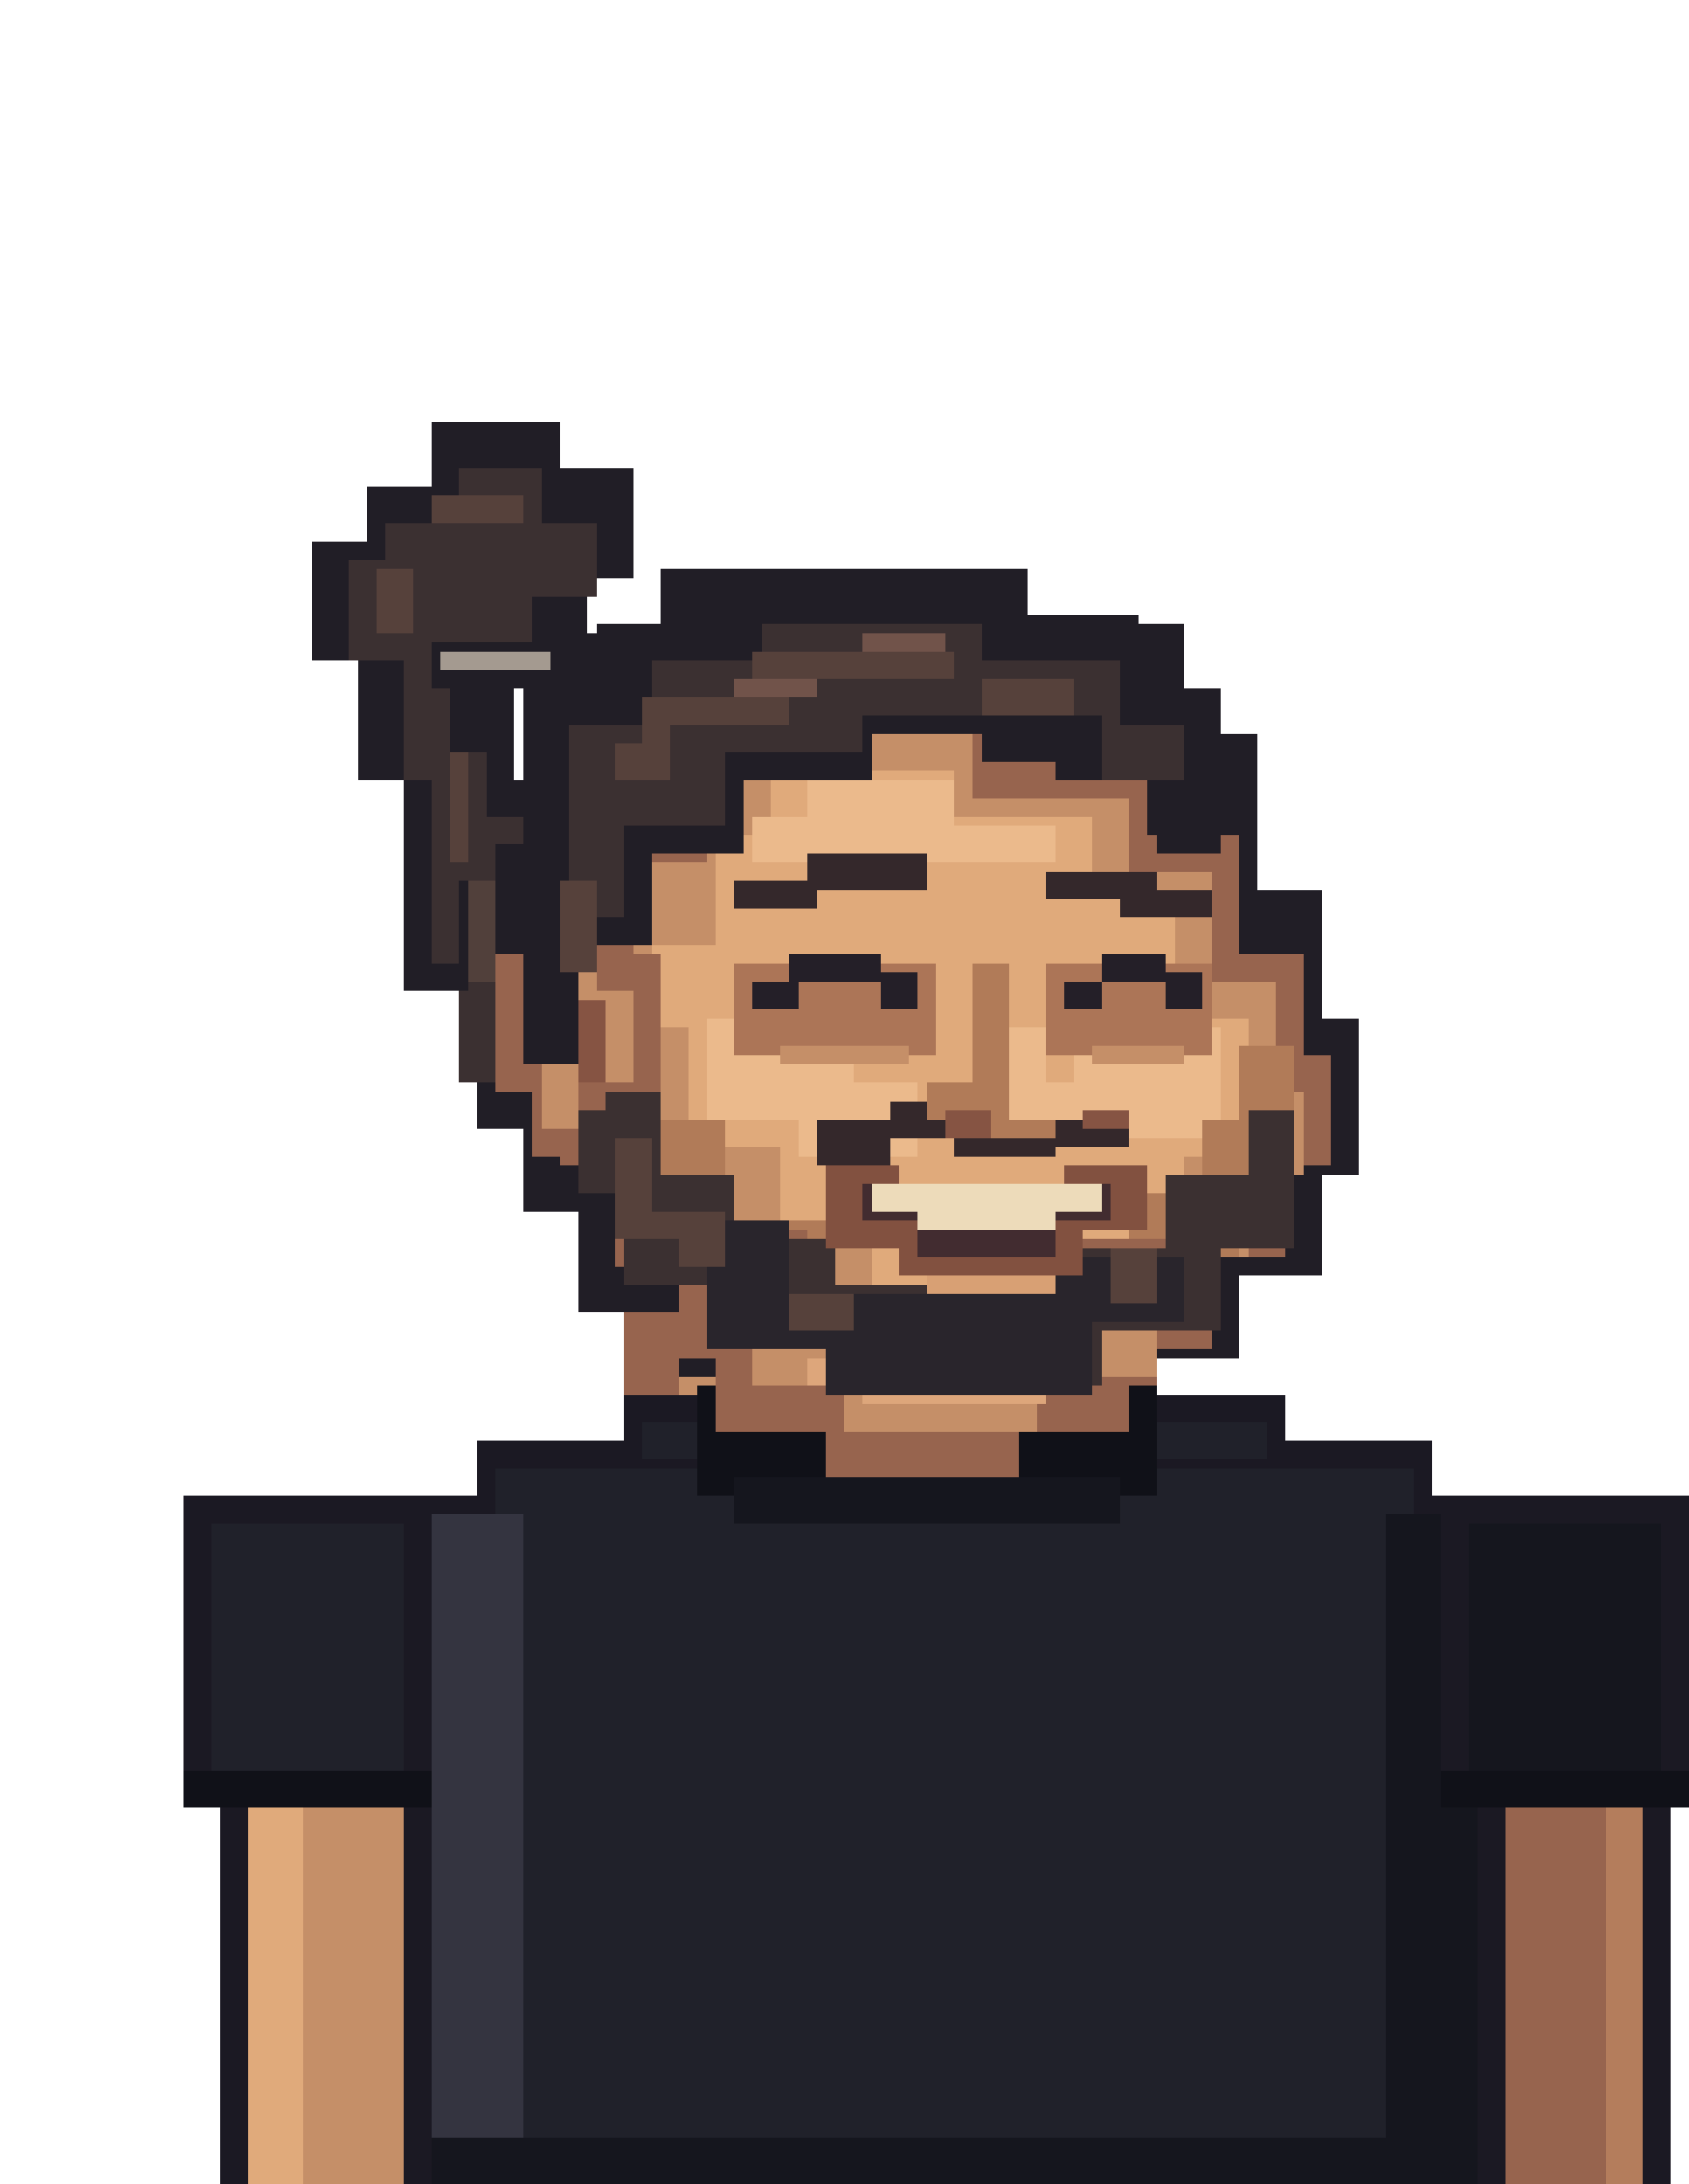
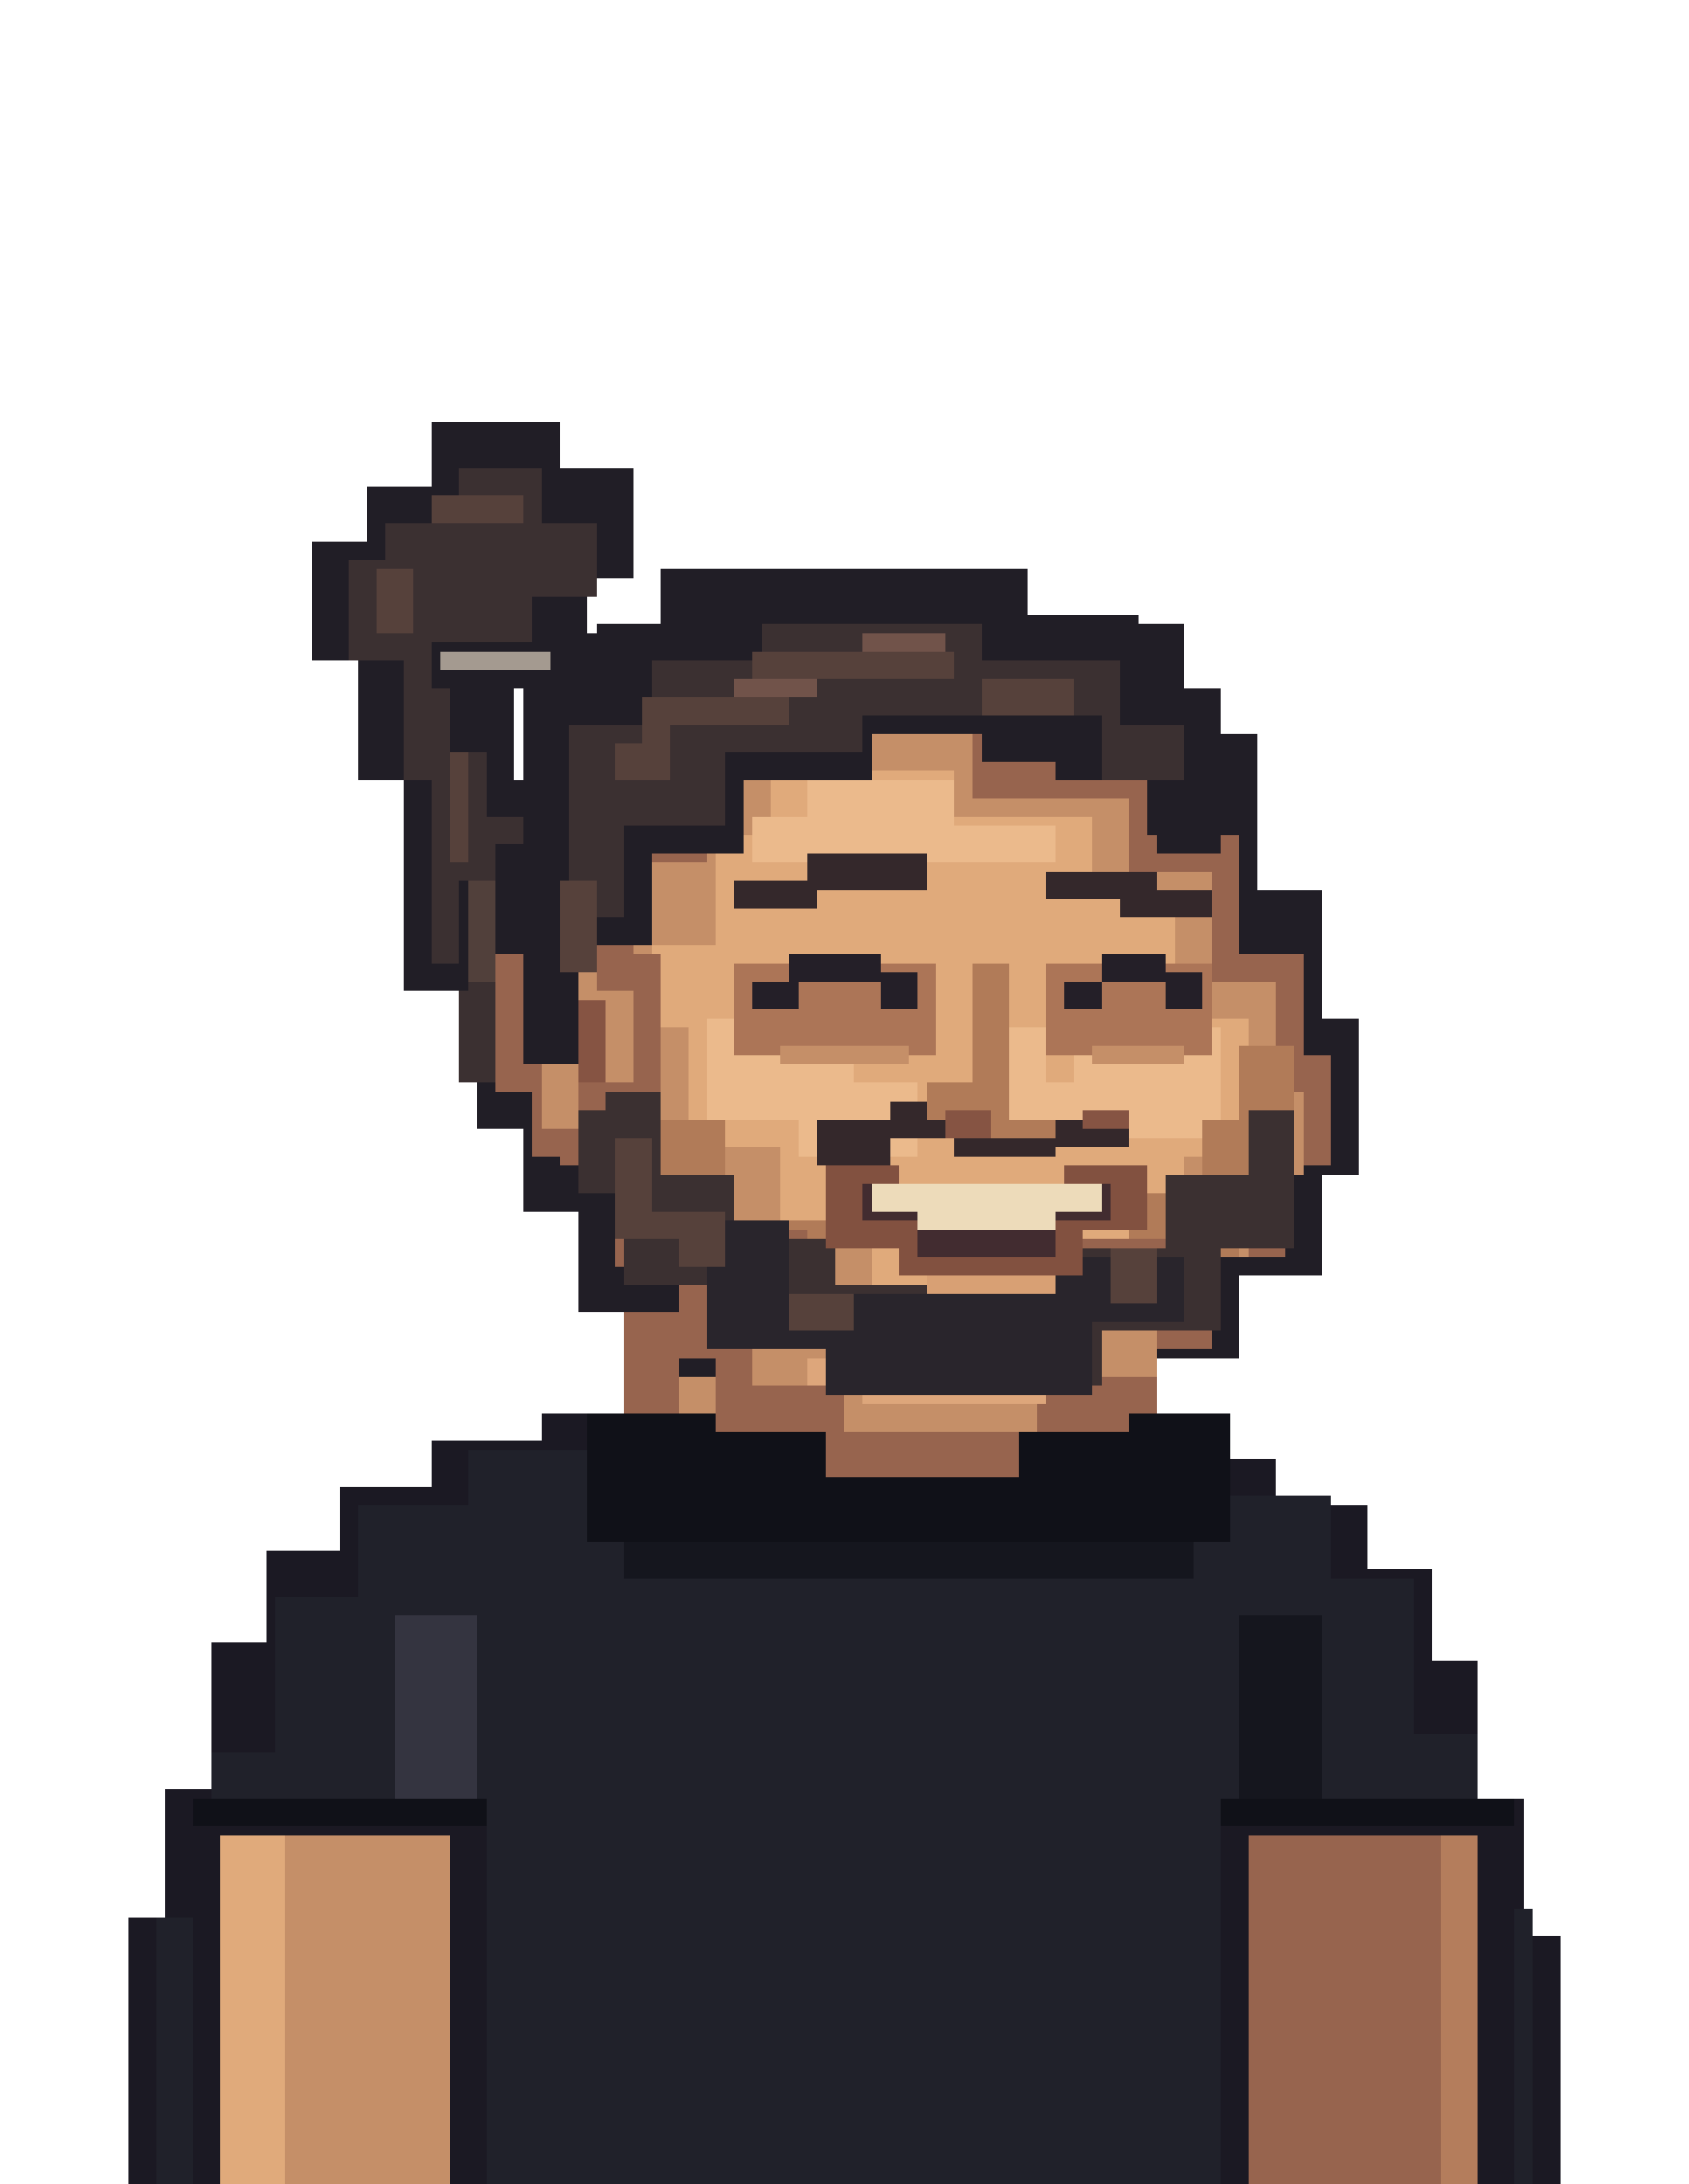
<svg xmlns="http://www.w3.org/2000/svg" width="552" height="714" viewBox="-12 -38 184 238" shape-rendering="crispEdges" data-expression="happy">
  <g id="neck" transform="translate(0 -20)">
    <path fill="#97644e" d="M56 118h58v24h7v16H49v-16h7z" />
    <path fill="#c58f68" d="M62 126h45v17h7v8H56v-8h6z" />
    <path fill="#dda67b" d="M66 134h35v10h7v3H66z" />
  </g>
-   <g id="casual-body">
-     <path fill="#1b1923" d="M12 150h24v54H12zM146 150h24v54h-24z" />
-     <path fill="#c58f68" d="M15 154h18v50H15z" />
-     <path fill="#e0aa7b" d="M15 154h6v50h-6z" />
-     <path fill="#97644e" d="M149 154h18v50h-18z" />
-     <path fill="#b47d5c" d="M163 154h4v50h-4z" />
-     <path fill="#1b1923" d="M56 114h72v5h-72zM40 119h104v6H40zM32 125h120v79H32z" />
-     <path fill="#20212a" d="M58 117h68v4H58zM42 122h100v5H42zM35 127h114v74H35z" />
-     <path fill="#343440" d="M35 127h10v74H35z" />
-     <path fill="#15161e" d="M139 127h10v74h-10z" />
-     <path fill="#15161e" d="M35 195h114v6H35z" />
-     <path fill="#1b1923" d="M8 125h27v33H8zM145 125h27v33h-27z" />
-     <path fill="#20212a" d="M11 128h21v27H11z" />
-     <path fill="#15161e" d="M148 128h21v27h-21z" />
-     <path fill="#101118" d="M8 155h27v4H8zM145 155h27v4h-27z" />
-     <path fill="#101118" d="M64 113h50v12H64z" />
-     <path fill="#15161e" d="M68 123h42v5H68z" />
+   <g id="casual-body" transform="translate(0 4)">
+     <path fill="#1b1923" d="M47 112h68v5h12v5h10v7h7v10h5v15h5v15h4v31H2v-33h4v-14h5v-16h6v-10h8v-7h10v-5h12z" />
+     <path fill="#20212a" d="M49 116h18v8h39v-8h14v5h13v9h9v17h7v19h6v34H5v-33h6v-18h7v-17h9v-10h12v-6h10z" />
+     <path fill="#20212a" d="M40 125h19v12h11v6h28v-6h13v-10h16v8h9v22h6v29h5v14H14v-30h6v-22h8v-13h12z" />
+     <path fill="#20212a" d="M39 127h13v8H39zM70 137h29v4H70zM114 126h12v9h-12zM24 144h6v18h-6z" />
+     <path fill="#20212a" d="M52 141h11v10h10v7h24v-7h10v-11h9v17h-9v43H57v-40h-5zM18 178h8v22h-8zM140 174h9v26h-9z" />
+     <path fill="#20212a" d="M67 159h31v6H67zM60 187h48v5H60zM30 163h15v5H30z" />
+     <rect x="31" y="134" width="9" height="60" fill="#343440" />
+     <rect x="123" y="134" width="9" height="60" fill="#15161e" />
+     <rect x="9" y="154" width="32" height="50" fill="#1b1923" />
+     <rect x="121" y="154" width="32" height="50" fill="#1b1923" />
+     <rect x="9" y="154" width="32" height="3" fill="#101118" />
+     <rect x="121" y="154" width="32" height="3" fill="#101118" />
+     <rect x="12" y="158" width="25" height="46" fill="#c58f68" />
+     <rect x="12" y="158" width="7" height="46" fill="#e0aa7b" />
+     <rect x="124" y="158" width="25" height="46" fill="#97644e" />
+     <rect x="145" y="158" width="4" height="46" fill="#b47d5c" />
+     <rect x="52" y="112" width="70" height="14" fill="#101118" />
+     <rect x="56" y="126" width="62" height="4" fill="#15161e" />
  </g>
  <g id="hair-back" transform="translate(0 -38)">
    <path fill="#211e26" d="M45 69h15v-7h40v6h17v12h8v27h-7v16h-9v7H51v-7H40v-17h-5V85h10z" />
    <path fill="#3b3031" d="M39 89h7v15h-4v14h-4v-14h-3V96h4zM111 82h7v23h-5v15h-6v-9h4z" />
    <path fill="#51403b" d="M39 96h3v11h-3z" />
  </g>
  <g id="ponytail" transform="translate(0 -38)">
    <path fill="#211e26" d="M28 53h7v-7h14v5h8v12h-5v10h-8v16h-5v19h-7V85h-5V72h-5V59h6z" />
    <path fill="#3b3031" d="M30 57h8v-6h9v6h6v8h-7v8h-9v12h-5V72h-6V61h4zM35 82h6v14h-3v9h-3z" />
    <path fill="#56413b" d="M35 54h10v3H35zM29 62h4v7h-4zM37 82h2v12h-2z" />
    <path fill="#211e26" d="M35 70h14v5H35z" />
    <path fill="#a49a90" d="M36 71h12v2H36z" />
  </g>
  <g id="head" transform="translate(0 -38)">
    <path fill="#211e26" d="M57 73h40v4h17v8h11v12h7v14h4v17h-4v11h-9v9h-14v6H76v-4H62v-7H51v-11h-6v-14h-3V99h6V85h9z" />
    <path fill="#97644e" d="M60 78h35v5h18v8h10v13h7v11h3v12h-5v10h-9v8h-13v5H78v-5H65v-7H55v-11h-6v-13h-3v-13h6V89h8z" />
    <path fill="#c58f68" d="M65 80h29v7h17v8h9v12h7v12h3v9h-6v9h-12v8H80v-5H68v-9H58v-12h-6v-15h5V94h8z" />
    <path fill="#e0aa7b" d="M72 84h20v5h15v8h9v14h8v15h-7v9h-13v5H83v-5H73v-10H63v-13h-4v-9h7V91h6z" />
    <path fill="#ebba8c" d="M76 85h16v5h11v4H70v-5h6zM65 111h16v7h7v8H75v-4H65zM105 112h16v12h-16z" />
    <path fill="#b17b58" d="M52 109h7v13h8v11h12v8H68v-6H58v-10h-6zM123 114h6v14h-6v9h-12v7h-11v-5h11v-9h8v-8h4z" />
  </g>
  <g id="double-chin" transform="translate(0 -38)">
    <path fill="#97644e" d="M62 134h14v8h28v-7h16v12h-9v9H99v5H78v-5H66v-8h-4z" />
    <path fill="#c58f68" d="M67 139h9v8h28v-6h10v9h-13v6H80v-5H70v-6h-3z" />
    <path fill="#dda67b" d="M76 148h26v5H82v-2h-6z" />
    <path fill="#ad7658" d="M72 143h7v3h23v-3h6v6H79v-2h-7z" />
  </g>
  <g id="ears" transform="translate(0 -38)">
    <path fill="#97644e" d="M46 99h9v5h5v16h-5v6h-9v-7h-4v-15h4z" />
    <path fill="#c58f68" d="M47 103h6v5h4v10h-6v5h-4z" />
    <path fill="#e0aa7b" d="M47 104h3v7h-3z" />
    <path fill="#865443" d="M51 109h3v9h-3z" />
  </g>
  <g id="hair-front" transform="translate(0 -38)">
    <path fill="#211e26" d="M45 90V76h8v-8h14v-5h30v4h15v8h9v18h-7v-8h-11v-5H83v5H69v8H59v10h-8v13h-6v-14h-3V92h3z" />
    <path fill="#3b3031" d="M50 79h9v-7h12v-4h24v4h15v7h7v6h-9v-7H82v4H67v8H56v10h-6z" />
    <path fill="#56413b" d="M58 76h12v-5h22v3H74v5H61v6h-6v-4h3zM95 74h10v4H95zM49 96h4v10h-4z" />
    <path fill="#71534a" d="M68 74h9v2h-9zM82 69h9v2h-9z" />
  </g>
  <g id="facial-hair" transform="translate(0 -38)">
    <path fill="#3b3031" d="M54 119h6v9h8v7h11v5h24v-4h12v-8h9v-7h5v15h-8v9h-13v6H78v-4H65v-7H56v-10h-5v-9h3z" />
    <path fill="#29252c" d="M65 133h9v8h29v-4h14v7h-10v8H78v-5H65z" />
    <path fill="#56413b" d="M55 124h4v8h8v6h-5v-3h-7zM74 141h7v4h-7zM109 136h5v6h-5z" />
    <path fill="#34282b" d="M77 122h8v-2h9v2h8v-1h9v4h-8v1H92v-2h-7v3h-8z" />
  </g>
  <g id="expression-brows" transform="translate(0 -38)">
    <path fill="#34282b" d="M68 96h8v-3h13v4H77v2h-9zM102 95h12v2h6v3h-10v-2h-8z" />
  </g>
  <g id="expression-eyes" transform="translate(0 -38)">
    <path fill="#ac7557" d="M68 105h22v10H68zM102 105h18v10h-18z" />
    <path fill="#241f28" d="M70 107h4v-3h10v2h4v4h-4v-3h-9v3h-5zM104 107h4v-3h7v2h4v4h-4v-3h-7v3h-4z" />
    <path fill="#c58f68" d="M73 114h14v2H73zM107 114h10v2h-10z" />
  </g>
  <g id="nose" transform="translate(0 -38)">
    <path fill="#b17b58" d="M94 105h4v13h5v6h-9v-2h-5v-4h5z" />
    <path fill="#ebba8c" d="M98 112h4v6h7v4H98z" />
    <path fill="#865443" d="M91 121h5v3h-5zM106 121h5v2h-5z" />
  </g>
  <g id="expression-mouth" transform="translate(0 -38)">
    <path fill="#825140" d="M78 127h8v2h18v-2h9v7h-7v5H86v-3h-8z" />
    <path fill="#422c30" d="M82 129h27v4h-6v4H88v-4h-6z" />
    <path fill="#eddbba" d="M83 129h25v3h-5v2H88v-2h-5z" />
    <path fill="#d8a074" d="M89 139h14v2H89z" />
  </g>
</svg>
